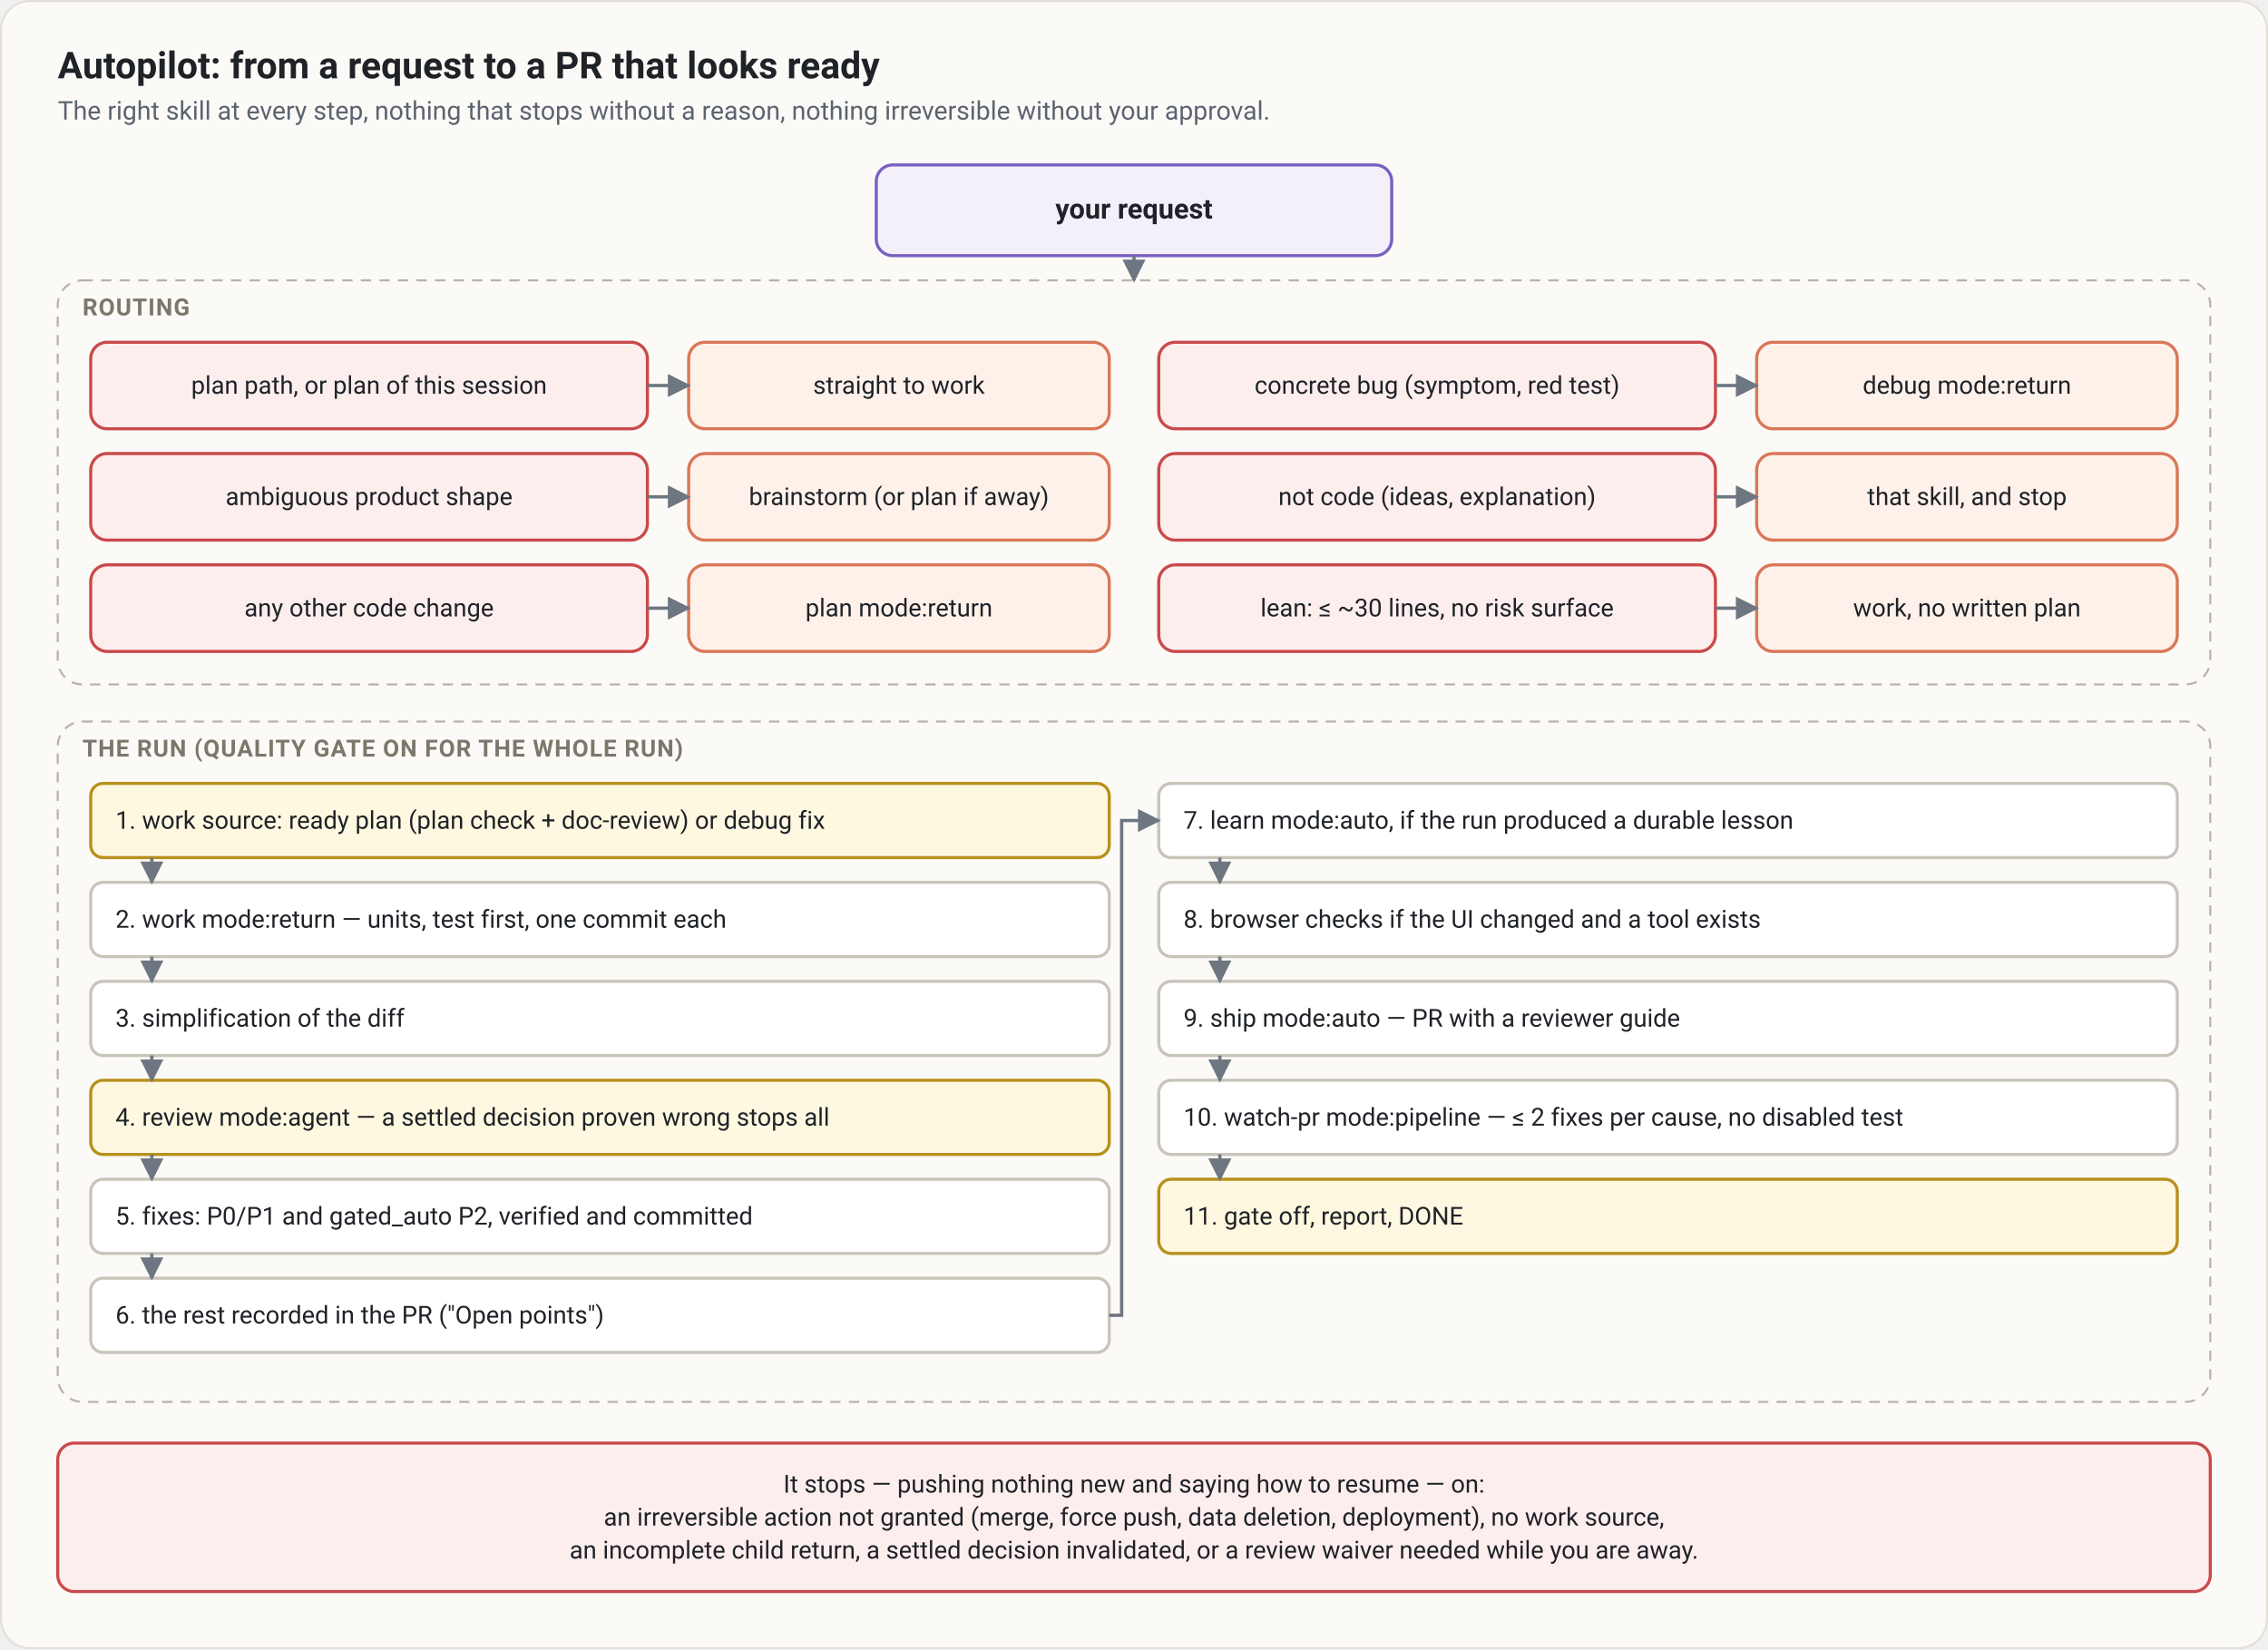
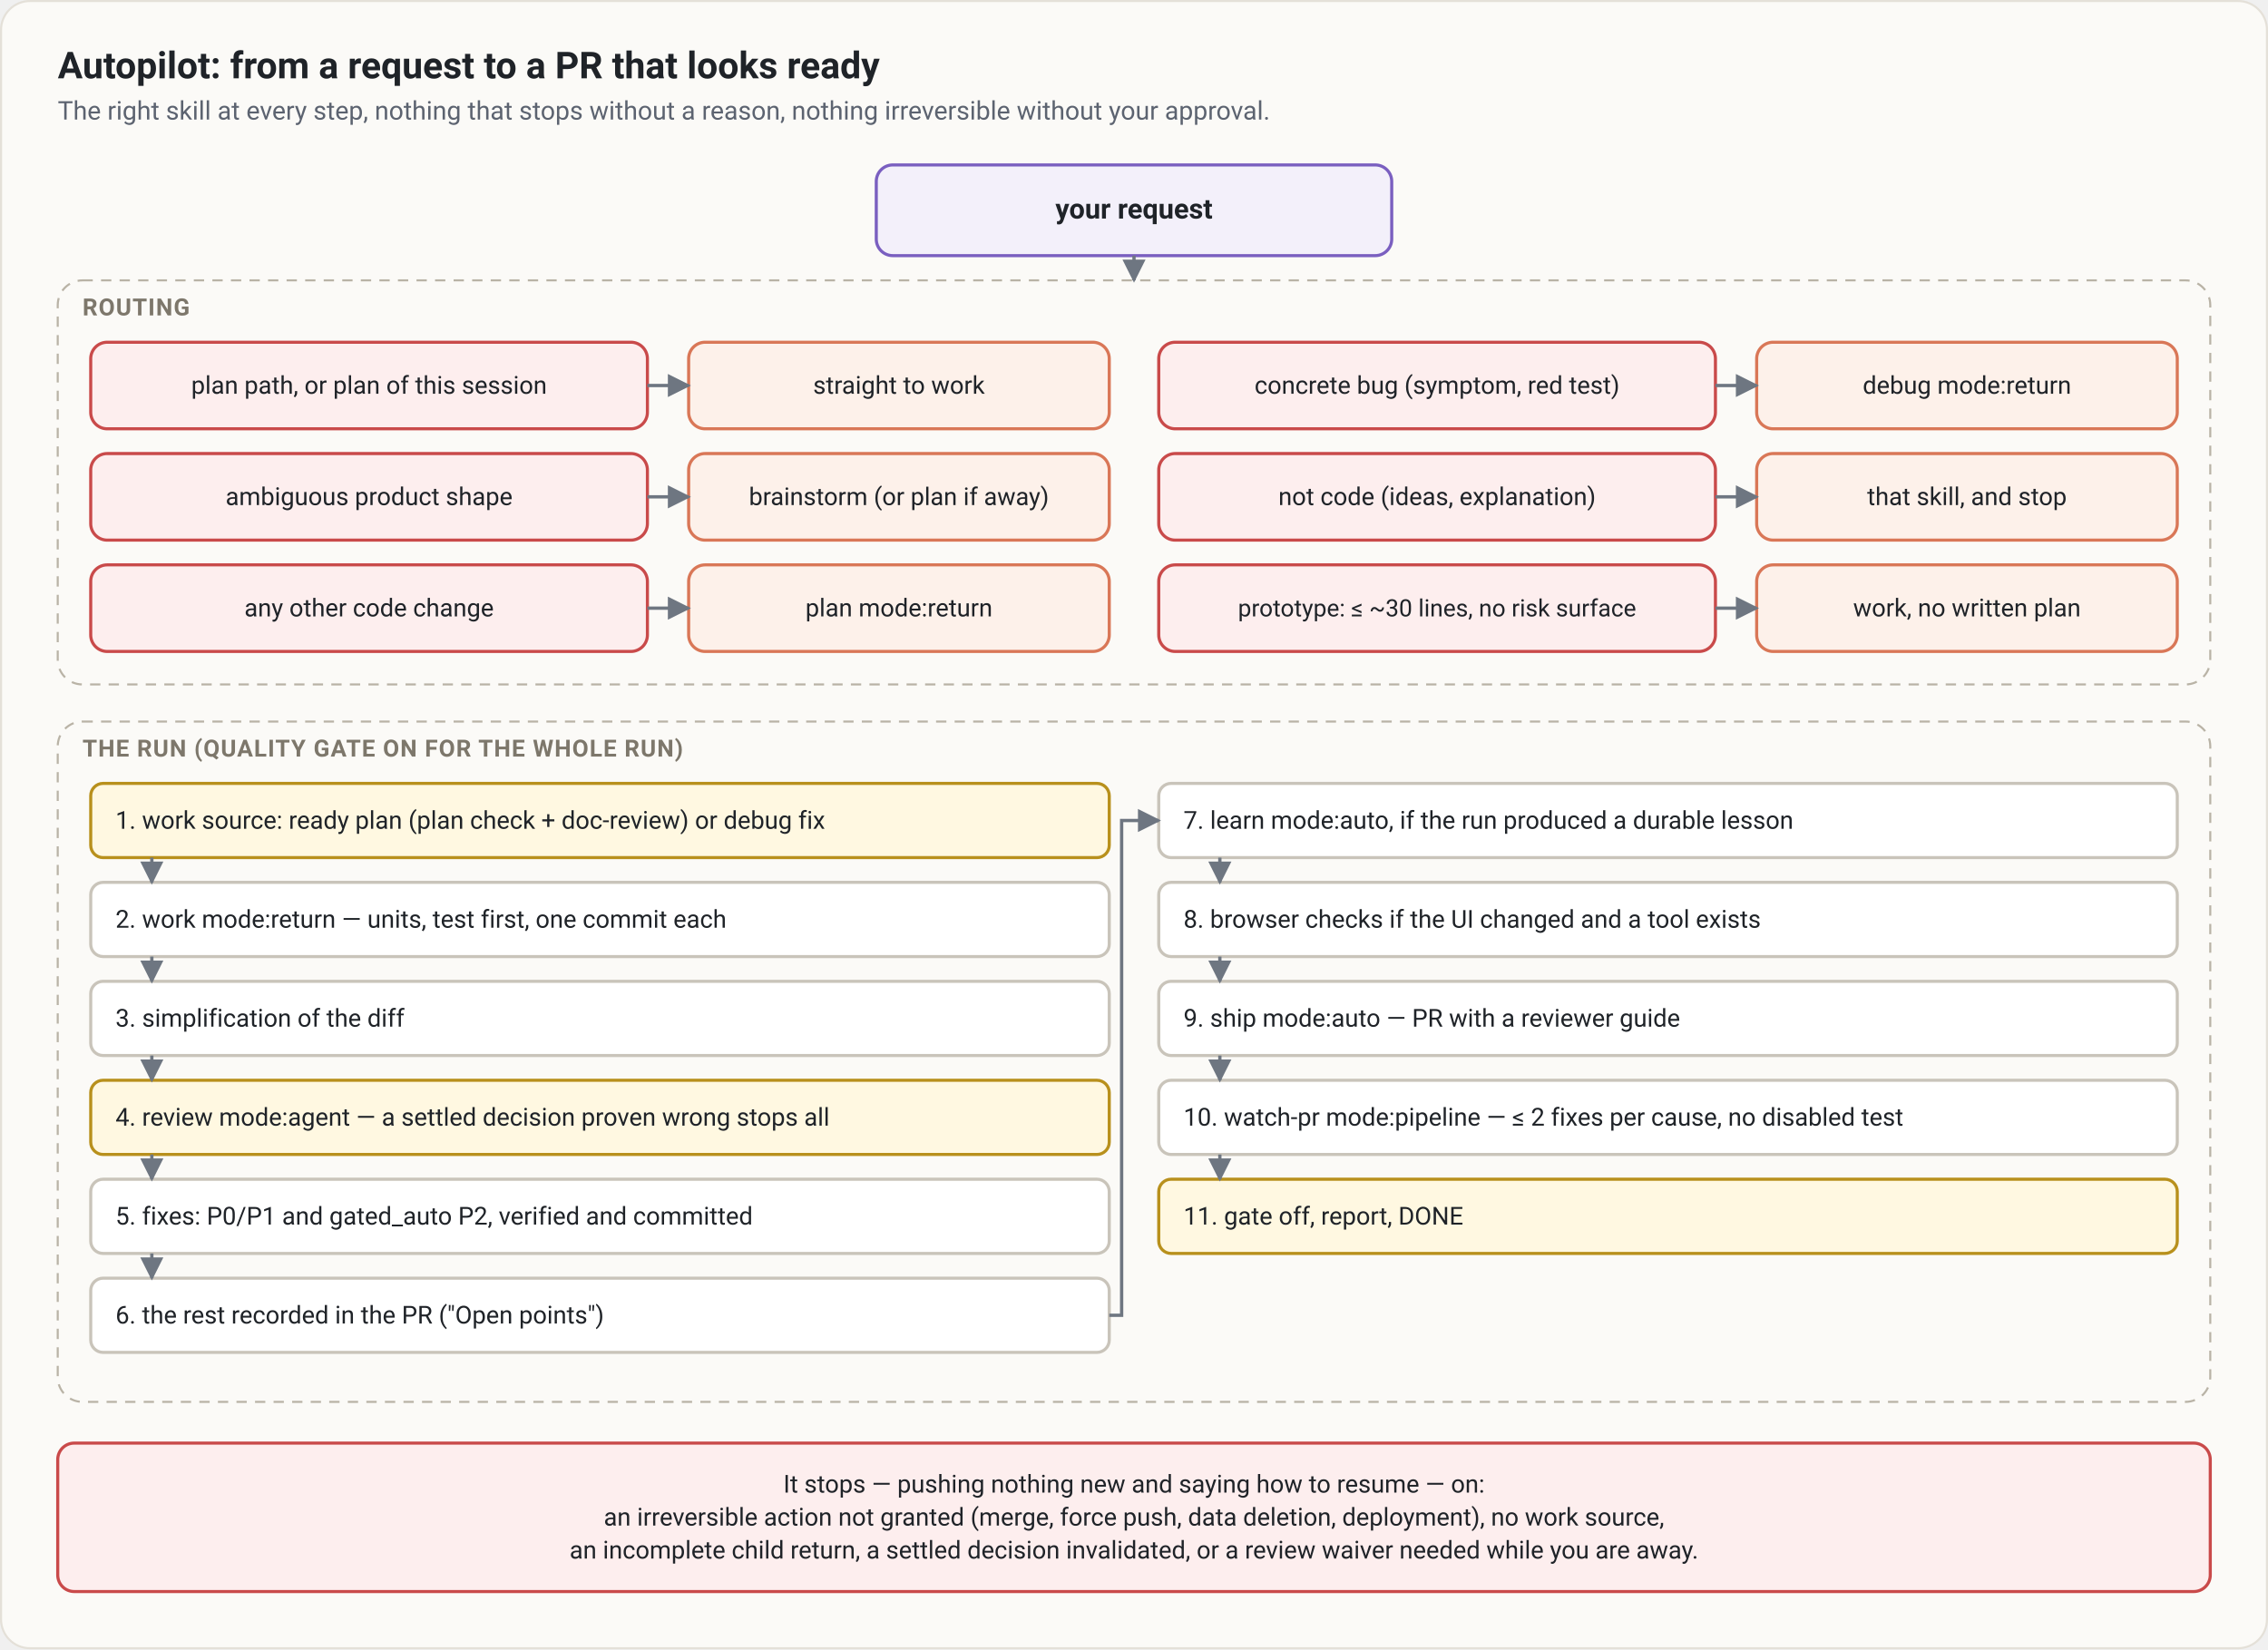
<svg xmlns="http://www.w3.org/2000/svg" width="1100" height="800" viewBox="0 0 1100 800" role="img" aria-labelledby="t d">
  <style>
  .bg { fill: #fbfaf7; stroke: #e4e0d8; }
  text { font-family: ui-sans-serif, system-ui, -apple-system, "Segoe UI", Roboto, Helvetica, Arial, sans-serif; fill: #1f2328; }
  .title { font-size: 18px; font-weight: 700; }
  .desc { font-size: 12.5px; fill: #5c6370; }
  .label { font-size: 13.5px; font-weight: 600; }
  .t12 { font-size: 12px; }
  .sub { font-size: 11.5px; fill: #5c6370; }
  .small { font-size: 11px; fill: #5c6370; }
  .edge { font-size: 11px; fill: #5c6370; }
  .mono { font-family: ui-monospace, SFMono-Regular, Menlo, Consolas, monospace; }
  .skill { fill: #fdf1ea; stroke: #d97757; }
  .artifact { fill: #edf2fb; stroke: #5b7fbf; }
  .gate { fill: #fdeeee; stroke: #c94a4a; }
  .agent { fill: #ecf6ef; stroke: #3f8f5a; }
  .outside { fill: #f3f0fa; stroke: #7a5fc0; }
  .state { fill: #fff8e1; stroke: #b8901c; }
  .plain { fill: #ffffff; stroke: #c9c4ba; }
  .region { fill: none; stroke: #b9b3a6; stroke-dasharray: 5 4; }
  .regionlabel { font-size: 11.5px; font-weight: 600; fill: #7d776b; letter-spacing: .04em; }
  .band { fill: #fff4dd; stroke: #d6a645; }
  .line { fill: none; stroke: #6e7681; stroke-width: 1.6; }
  .line.accent { stroke: #d97757; }
  .line.bad { stroke: #c94a4a; }
  .line.ok { stroke: #3f8f5a; }
  .line.blue { stroke: #5b7fbf; }
  .dashed { stroke-dasharray: 6 4; }
  .head { fill: #6e7681; }
  .head.accent { fill: #d97757; }
  .head.bad { fill: #c94a4a; }
  .head.ok { fill: #3f8f5a; }
  .head.blue { fill: #5b7fbf; }
  .pill { fill: #ffffff; stroke: none; }
  @media (prefers-color-scheme: dark) {
    .bg { fill: #161b22; stroke: #30363d; }
    text { fill: #e6edf3; }
    .desc, .sub, .small, .edge { fill: #9aa4b0; }
    .skill { fill: #3a2419; stroke: #e08b6c; }
    .artifact { fill: #1b2638; stroke: #7c9fd8; }
    .gate { fill: #3a1d1f; stroke: #e06c6c; }
    .agent { fill: #18301f; stroke: #5fb07a; }
    .outside { fill: #271f3d; stroke: #a08ae0; }
    .state { fill: #33290f; stroke: #d6b043; }
    .plain { fill: #1f2630; stroke: #4a525d; }
    .region { stroke: #5a6270; }
    .regionlabel { fill: #a39d90; }
    .band { fill: #33290f; stroke: #c99a3b; }
    .line { stroke: #9aa4b0; }
    .line.accent { stroke: #e08b6c; }
    .line.bad { stroke: #e06c6c; }
    .line.ok { stroke: #5fb07a; }
    .line.blue { stroke: #7c9fd8; }
    .head { fill: #9aa4b0; }
    .head.accent { fill: #e08b6c; }
    .head.bad { fill: #e06c6c; }
    .head.ok { fill: #5fb07a; }
    .head.blue { fill: #7c9fd8; }
    .pill { fill: #161b22; }
  }
</style>
  <defs>
    <marker id="h-default" viewBox="0 0 10 10" refX="9" refY="5" markerWidth="7" markerHeight="7" orient="auto-start-reverse">
      <path class="head" d="M0,0 L10,5 L0,10 z" />
    </marker>
    <marker id="s-default" viewBox="0 0 10 10" refX="9" refY="5" markerWidth="7" markerHeight="7" orient="auto-start-reverse">
      <path class="head" d="M0,0 L10,5 L0,10 z" />
    </marker>
    <marker id="h-accent" viewBox="0 0 10 10" refX="9" refY="5" markerWidth="7" markerHeight="7" orient="auto-start-reverse">
      <path class="head accent" d="M0,0 L10,5 L0,10 z" />
    </marker>
    <marker id="s-accent" viewBox="0 0 10 10" refX="9" refY="5" markerWidth="7" markerHeight="7" orient="auto-start-reverse">
      <path class="head accent" d="M0,0 L10,5 L0,10 z" />
    </marker>
    <marker id="h-bad" viewBox="0 0 10 10" refX="9" refY="5" markerWidth="7" markerHeight="7" orient="auto-start-reverse">
      <path class="head bad" d="M0,0 L10,5 L0,10 z" />
    </marker>
    <marker id="s-bad" viewBox="0 0 10 10" refX="9" refY="5" markerWidth="7" markerHeight="7" orient="auto-start-reverse">
      <path class="head bad" d="M0,0 L10,5 L0,10 z" />
    </marker>
    <marker id="h-ok" viewBox="0 0 10 10" refX="9" refY="5" markerWidth="7" markerHeight="7" orient="auto-start-reverse">
      <path class="head ok" d="M0,0 L10,5 L0,10 z" />
    </marker>
    <marker id="s-ok" viewBox="0 0 10 10" refX="9" refY="5" markerWidth="7" markerHeight="7" orient="auto-start-reverse">
      <path class="head ok" d="M0,0 L10,5 L0,10 z" />
    </marker>
    <marker id="h-blue" viewBox="0 0 10 10" refX="9" refY="5" markerWidth="7" markerHeight="7" orient="auto-start-reverse">
      <path class="head blue" d="M0,0 L10,5 L0,10 z" />
    </marker>
    <marker id="s-blue" viewBox="0 0 10 10" refX="9" refY="5" markerWidth="7" markerHeight="7" orient="auto-start-reverse">
      <path class="head blue" d="M0,0 L10,5 L0,10 z" />
    </marker>
  </defs>
  <rect class="bg" x="0.5" y="0.5" width="1099" height="799" rx="14" />
  <text class="title" x="28" y="38">Autopilot: from a request to a PR that looks ready</text>
  <text class="desc" x="28" y="58">The right skill at every step, nothing that stops without a reason, nothing irreversible without your approval.</text>
  <rect class="outside" x="425" y="80" width="250" height="44" rx="8" stroke-width="1.5" />
  <text class="label" x="550" y="106" text-anchor="middle">your request</text>
  <rect class="region" x="28" y="136" width="1044" height="196" rx="12" />
  <text class="regionlabel" x="40" y="153">ROUTING</text>
  <rect class="gate" x="44" y="166" width="270" height="42" rx="8" stroke-width="1.5" />
  <text class="t12" x="179" y="191" text-anchor="middle">plan path, or plan of this session</text>
  <rect class="skill" x="334" y="166" width="204" height="42" rx="8" stroke-width="1.5" />
  <text class="t12" x="436" y="191" text-anchor="middle">straight to work</text>
  <path class="line" d="M314,187 L334,187" marker-end="url(#h-default)" />
  <rect class="gate" x="562" y="166" width="270" height="42" rx="8" stroke-width="1.5" />
  <text class="t12" x="697" y="191" text-anchor="middle">concrete bug (symptom, red test)</text>
  <rect class="skill" x="852" y="166" width="204" height="42" rx="8" stroke-width="1.5" />
  <text class="t12" x="954" y="191" text-anchor="middle">debug mode:return</text>
  <path class="line" d="M832,187 L852,187" marker-end="url(#h-default)" />
  <rect class="gate" x="44" y="220" width="270" height="42" rx="8" stroke-width="1.5" />
  <text class="t12" x="179" y="245" text-anchor="middle">ambiguous product shape</text>
  <rect class="skill" x="334" y="220" width="204" height="42" rx="8" stroke-width="1.5" />
  <text class="t12" x="436" y="245" text-anchor="middle" style="font-size:11.9px">brainstorm (or plan if away)</text>
  <path class="line" d="M314,241 L334,241" marker-end="url(#h-default)" />
  <rect class="gate" x="562" y="220" width="270" height="42" rx="8" stroke-width="1.5" />
  <text class="t12" x="697" y="245" text-anchor="middle">not code (ideas, explanation)</text>
  <rect class="skill" x="852" y="220" width="204" height="42" rx="8" stroke-width="1.5" />
  <text class="t12" x="954" y="245" text-anchor="middle">that skill, and stop</text>
  <path class="line" d="M832,241 L852,241" marker-end="url(#h-default)" />
  <rect class="gate" x="44" y="274" width="270" height="42" rx="8" stroke-width="1.5" />
  <text class="t12" x="179" y="299" text-anchor="middle">any other code change</text>
  <rect class="skill" x="334" y="274" width="204" height="42" rx="8" stroke-width="1.5" />
  <text class="t12" x="436" y="299" text-anchor="middle">plan mode:return</text>
  <path class="line" d="M314,295 L334,295" marker-end="url(#h-default)" />
  <rect class="gate" x="562" y="274" width="270" height="42" rx="8" stroke-width="1.5" />
-   <text class="t12" x="697" y="299" text-anchor="middle">lean: ≤ ~30 lines, no risk surface</text>
+   <text class="t12" x="697" y="299" text-anchor="middle" style="font-size:11.6px">prototype: ≤ ~30 lines, no risk surface</text>
  <rect class="skill" x="852" y="274" width="204" height="42" rx="8" stroke-width="1.5" />
  <text class="t12" x="954" y="299" text-anchor="middle">work, no written plan</text>
  <path class="line" d="M832,295 L852,295" marker-end="url(#h-default)" />
  <path class="line" d="M550,124 L550,136" marker-end="url(#h-default)" />
  <rect class="region" x="28" y="350" width="1044" height="330" rx="12" />
  <text class="regionlabel" x="40" y="367">THE RUN (QUALITY GATE ON FOR THE WHOLE RUN)</text>
  <rect class="state" x="44" y="380" width="494" height="36" rx="6" stroke-width="1.5" />
  <text class="t12" x="56" y="402" text-anchor="start">1. work source: ready plan (plan check + doc-review) or debug fix</text>
  <rect class="plain" x="44" y="428" width="494" height="36" rx="6" stroke-width="1.5" />
  <text class="t12" x="56" y="450" text-anchor="start">2. work mode:return — units, test first, one commit each</text>
  <rect class="plain" x="44" y="476" width="494" height="36" rx="6" stroke-width="1.5" />
  <text class="t12" x="56" y="498" text-anchor="start">3. simplification of the diff</text>
  <rect class="state" x="44" y="524" width="494" height="36" rx="6" stroke-width="1.5" />
  <text class="t12" x="56" y="546" text-anchor="start">4. review mode:agent — a settled decision proven wrong stops all</text>
  <rect class="plain" x="44" y="572" width="494" height="36" rx="6" stroke-width="1.5" />
  <text class="t12" x="56" y="594" text-anchor="start">5. fixes: P0/P1 and gated_auto P2, verified and committed</text>
  <rect class="plain" x="44" y="620" width="494" height="36" rx="6" stroke-width="1.5" />
  <text class="t12" x="56" y="642" text-anchor="start">6. the rest recorded in the PR ("Open points")</text>
  <rect class="plain" x="562" y="380" width="494" height="36" rx="6" stroke-width="1.5" />
  <text class="t12" x="574" y="402" text-anchor="start">7. learn mode:auto, if the run produced a durable lesson</text>
  <rect class="plain" x="562" y="428" width="494" height="36" rx="6" stroke-width="1.5" />
  <text class="t12" x="574" y="450" text-anchor="start">8. browser checks if the UI changed and a tool exists</text>
  <rect class="plain" x="562" y="476" width="494" height="36" rx="6" stroke-width="1.5" />
  <text class="t12" x="574" y="498" text-anchor="start">9. ship mode:auto — PR with a reviewer guide</text>
  <rect class="plain" x="562" y="524" width="494" height="36" rx="6" stroke-width="1.5" />
  <text class="t12" x="574" y="546" text-anchor="start">10. watch-pr mode:pipeline — ≤ 2 fixes per cause, no disabled test</text>
  <rect class="state" x="562" y="572" width="494" height="36" rx="6" stroke-width="1.5" />
  <text class="t12" x="574" y="594" text-anchor="start">11. gate off, report, DONE</text>
  <path class="line" d="M73.64,416 L73.64,428" marker-end="url(#h-default)" />
  <path class="line" d="M73.64,464 L73.64,476" marker-end="url(#h-default)" />
  <path class="line" d="M73.64,512 L73.64,524" marker-end="url(#h-default)" />
  <path class="line" d="M73.64,560 L73.64,572" marker-end="url(#h-default)" />
  <path class="line" d="M73.64,608 L73.64,620" marker-end="url(#h-default)" />
  <path class="line" d="M538,638 L544,638 L544,398 L562,398" marker-end="url(#h-default)" />
  <path class="line" d="M591.64,416 L591.64,428" marker-end="url(#h-default)" />
  <path class="line" d="M591.64,464 L591.64,476" marker-end="url(#h-default)" />
  <path class="line" d="M591.64,512 L591.64,524" marker-end="url(#h-default)" />
  <path class="line" d="M591.64,560 L591.64,572" marker-end="url(#h-default)" />
  <rect class="gate" x="28" y="700" width="1044" height="72" rx="8" stroke-width="1.5" />
  <text class="t12" x="550" y="724" text-anchor="middle">It stops — pushing nothing new and saying how to resume — on:</text>
  <text class="t12" x="550" y="740" text-anchor="middle">an irreversible action not granted (merge, force push, data deletion, deployment), no work source,</text>
  <text class="t12" x="550" y="756" text-anchor="middle">an incomplete child return, a settled decision invalidated, or a review waiver needed while you are away.</text>
</svg>
